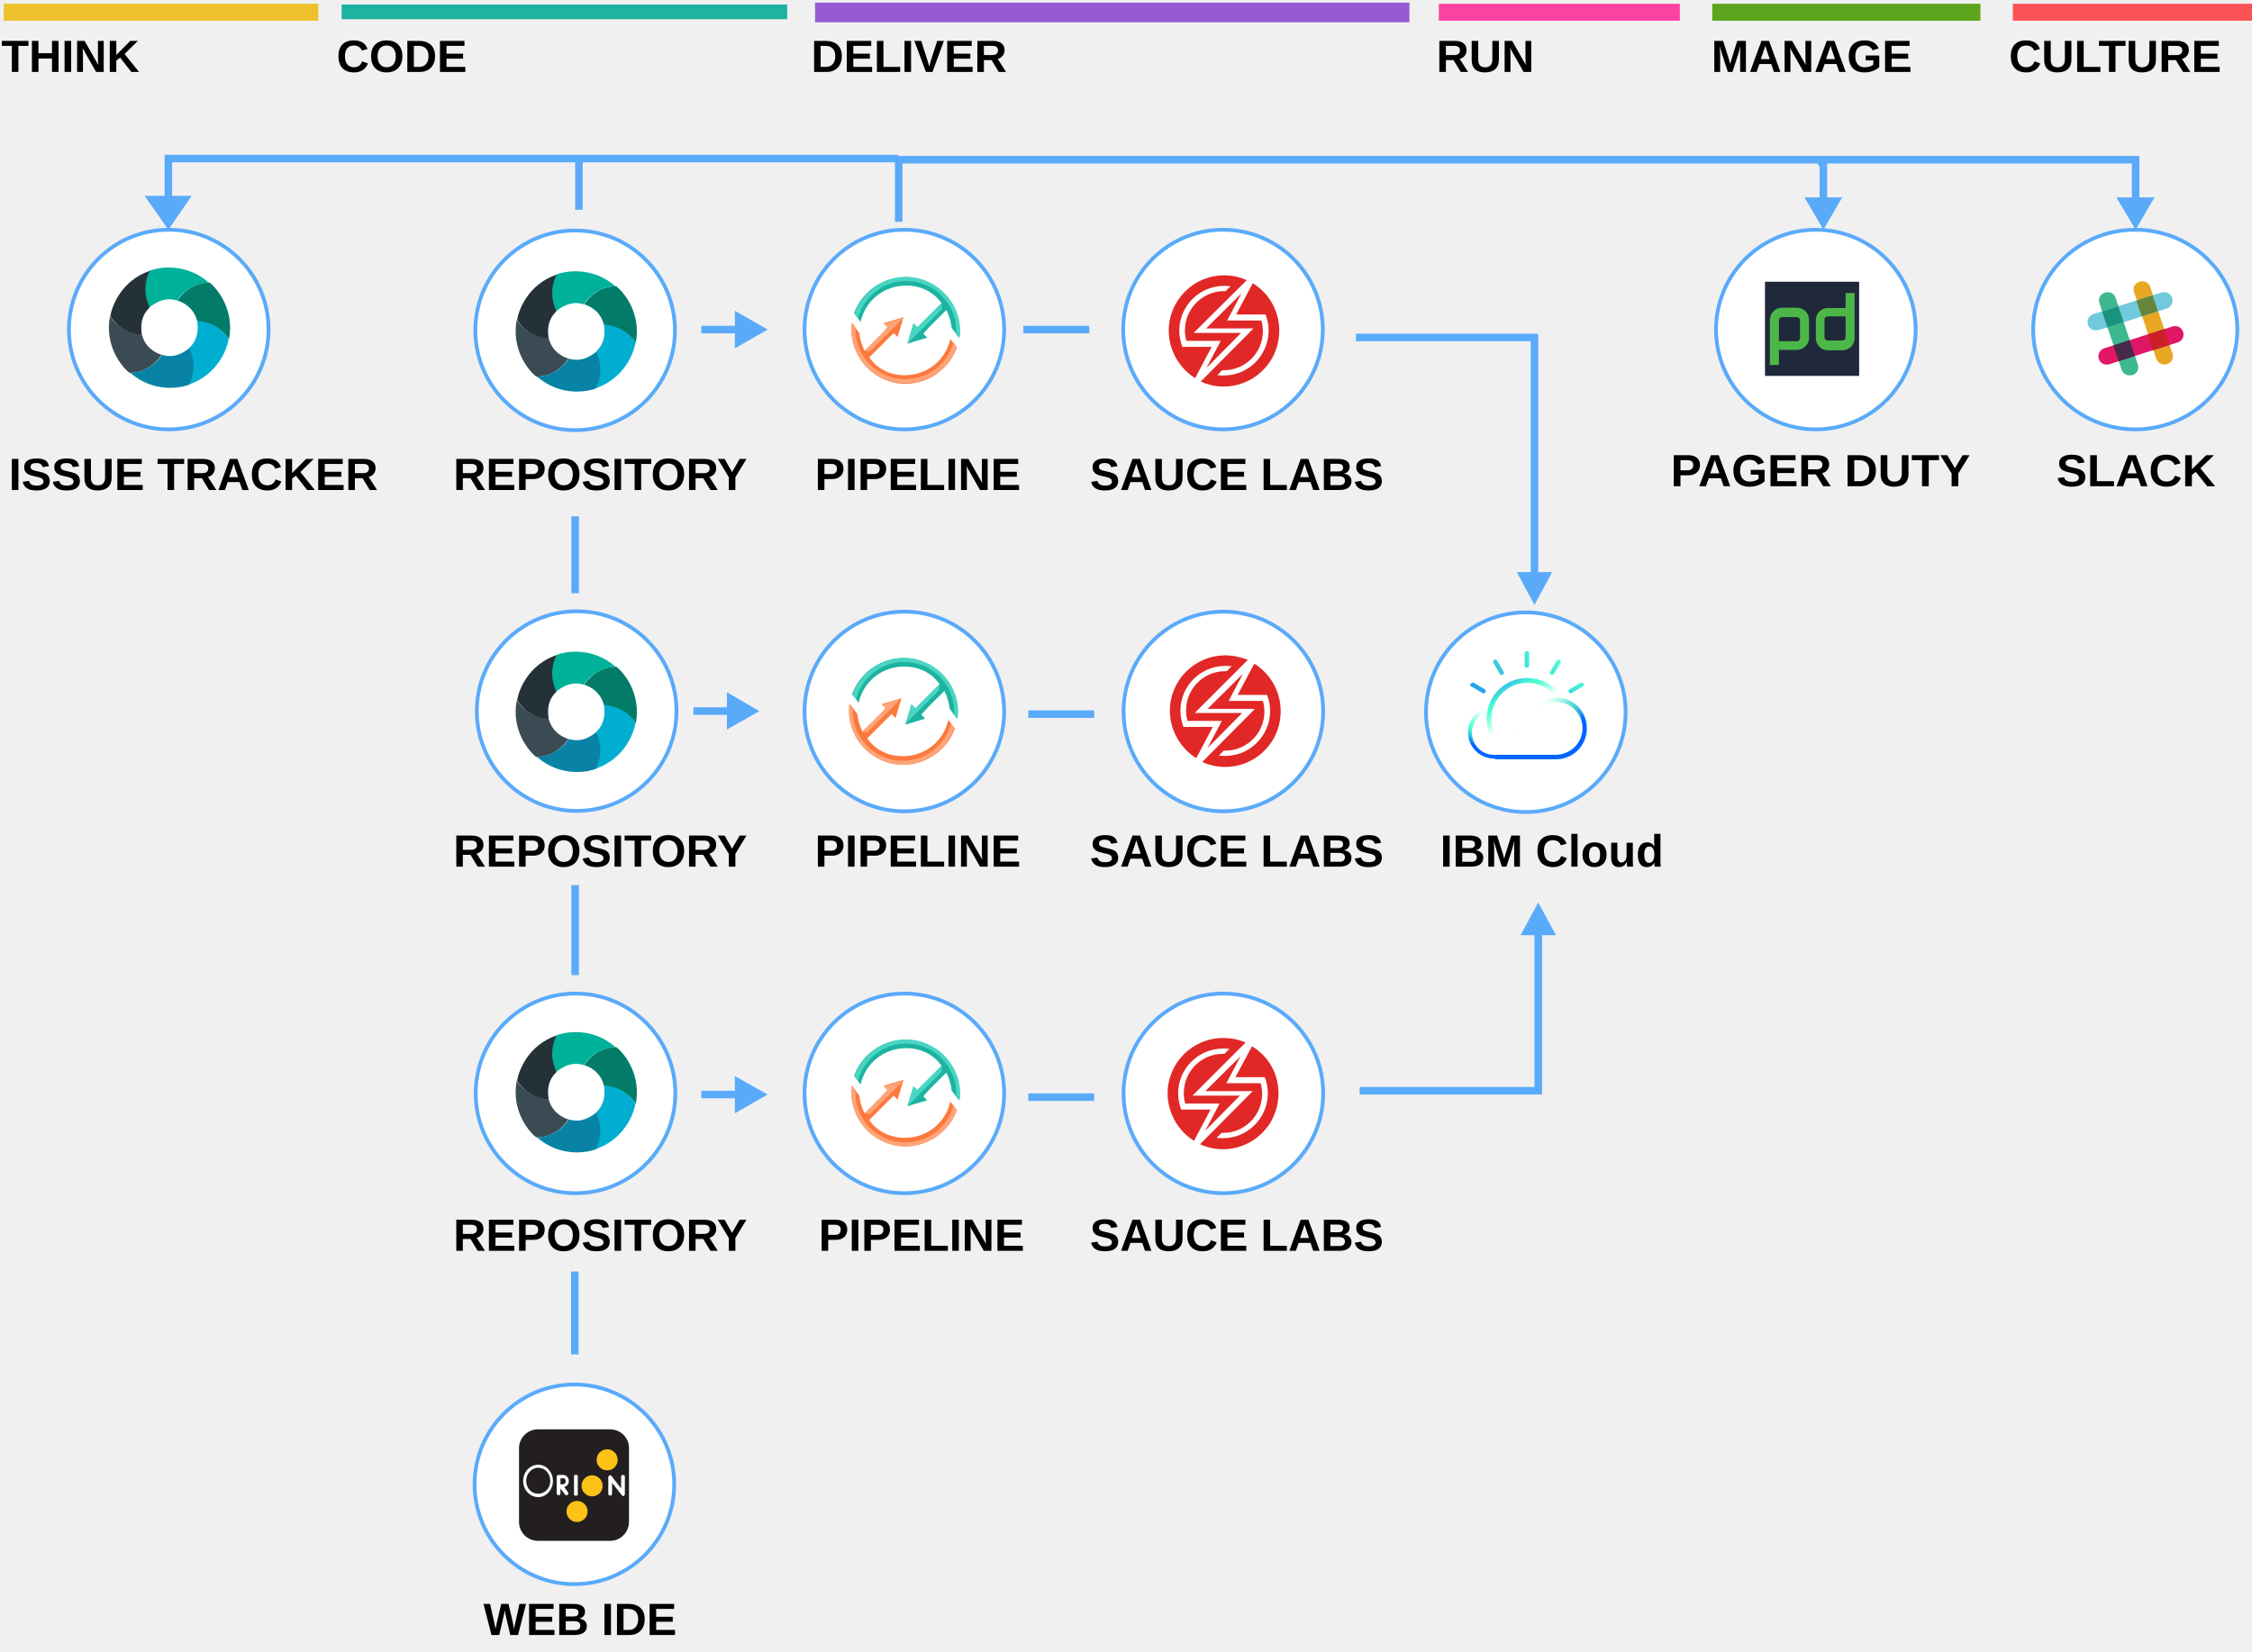
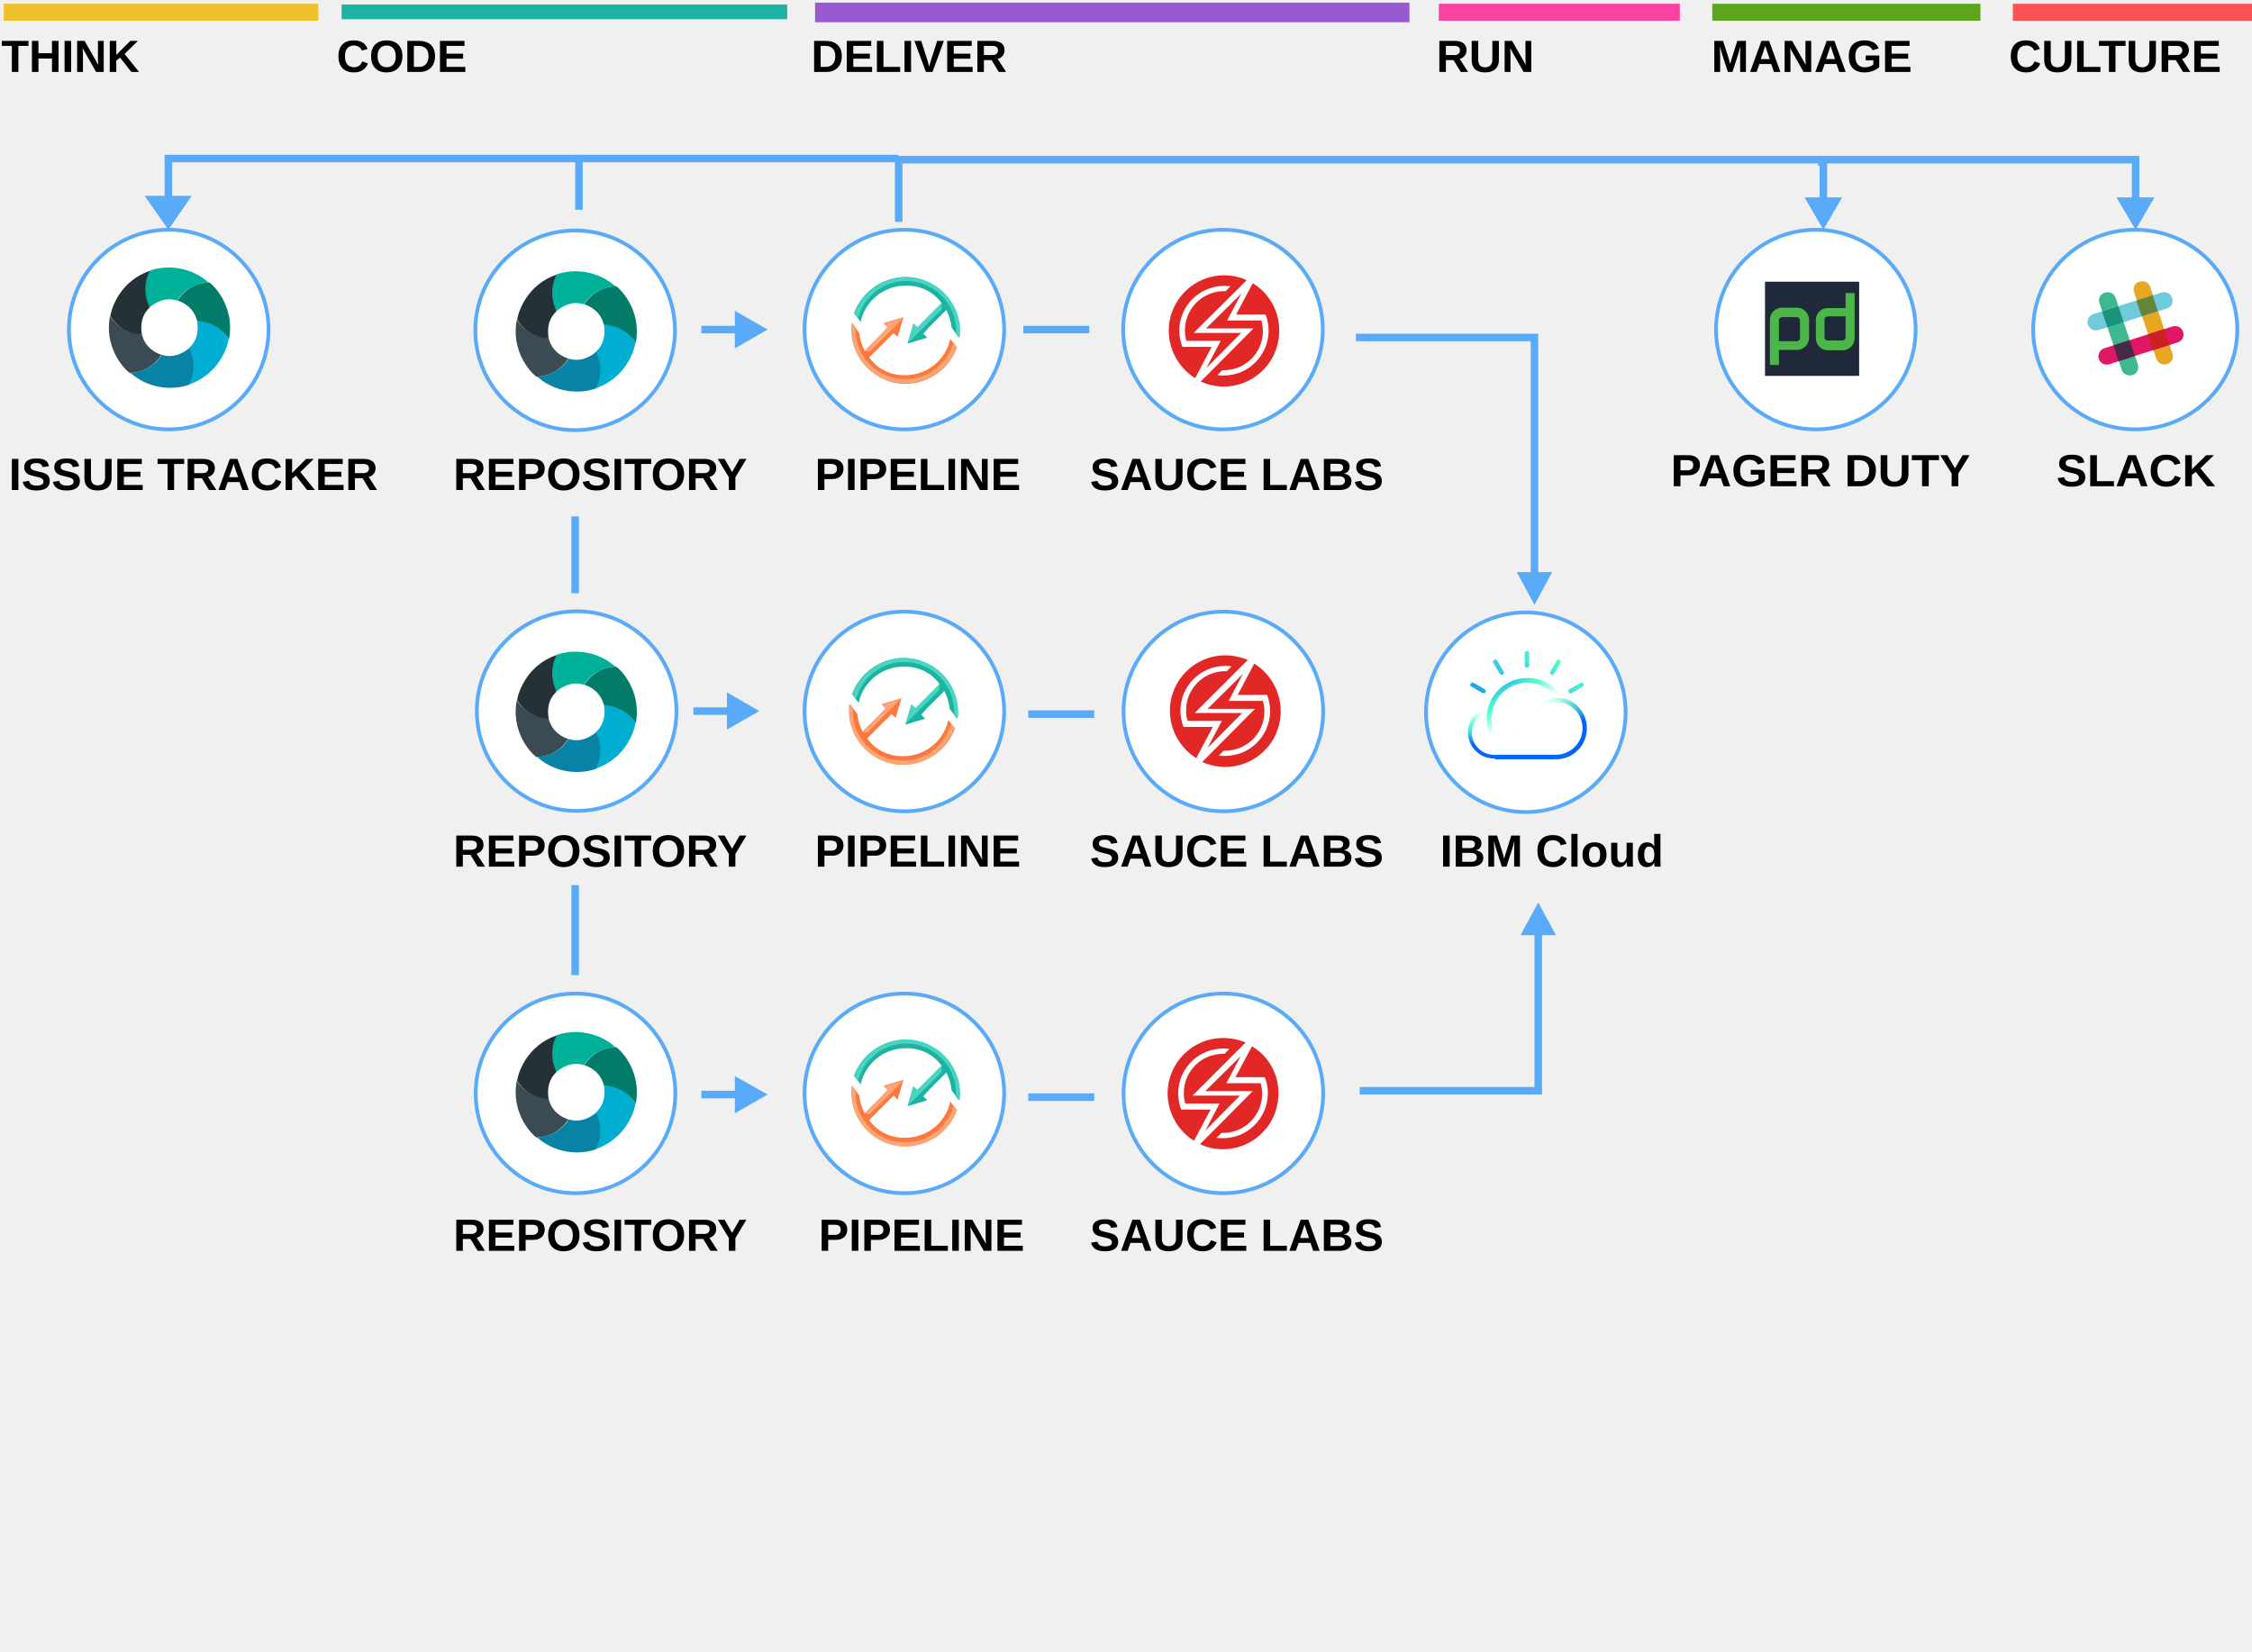
<svg xmlns="http://www.w3.org/2000/svg" version="1.1" id="Layer_1" x="0px" y="0px" viewBox="160 713.6 597.9 438.6" style="enable-background:new 160 713.6 597.9 438.6;" xml:space="preserve">
  <style type="text/css">
	.st0{fill:none;}
	.st1{fill:#FFFFFF;stroke:#5AAAFA;stroke-miterlimit:10;}
	.st2{fill:#231F20;}
	.st3{fill:#FCC215;}
	.st4{fill:#FFFFFF;}
	.st5{fill:#EEC02B;}
	.st6{fill:#1CB3A0;}
	.st7{fill:#975AD1;}
	.st8{fill:#FC42A0;}
	.st9{fill:none;stroke:#5AAAFA;stroke-width:2;stroke-miterlimit:10;}
	.st10{fill:#5AAAFA;}
	.st11{fill:#FD783D;}
	.st12{fill:#FDA578;}
	.st13{fill:#4AD5C3;}
	.st14{fill:#5DA51C;}
	.st15{fill:#FC5255;}
	.st16{fill:#E12826;}
	.st17{fill:#E8A723;}
	.st18{fill:#3EB890;}
	.st19{fill:#E01765;}
	.st20{fill:#472A49;}
	.st21{fill:#CC2027;}
	.st22{fill:#70CADB;}
	.st23{fill:#1A937D;}
	.st24{fill:#65863A;}
	.st25{fill:#1F293A;}
	.st26{fill:#4CB748;}
	.st27{font-family:'Arial'; font-weight: bold}
	.st28{font-size:12px;}
	.st29{fill:#3B4B54;}
	.st30{fill:#0883A5;}
	.st31{fill:#00AED1;}
	.st32{fill:#027C68;}
	.st33{fill:#00B199;}
	.st34{fill:#243238;}
	.st35{fill:url(#SVGID_1_);}
	.st36{fill:url(#SVGID_2_);}
	.st37{fill:#0064FF;}
	.st38{fill:url(#SVGID_3_);}
	.st39{fill:url(#SVGID_4_);}
	.st40{fill:url(#SVGID_5_);}
	.st41{fill:url(#SVGID_6_);}
	.st42{fill:url(#SVGID_7_);}
	.st43{fill:url(#SVGID_8_);}
</style>
  <g>
    <rect id="canvas_background" x="160" y="713.6" class="st0" width="582" height="402" />
  </g>
-   <g id="svg_1">
-     <circle id="svg_2" class="st1" cx="312.5" cy="1107.7" r="26.5" />
-     <path id="XMLID_17_" class="st2" d="M322,1122.7h-19.2c-2.8,0-5-2.3-5-5v-19.6c0-2.8,2.3-5,5-5H322c2.8,0,5,2.3,5,4.9v19.6   C327,1120.4,324.8,1122.7,322,1122.7z" />
-     <circle id="XMLID_16_" class="st3" cx="321.2" cy="1101.2" r="2.8" />
-     <circle id="XMLID_15_" class="st3" cx="317.2" cy="1108.1" r="2.8" />
-     <circle id="XMLID_14_" class="st3" cx="313.2" cy="1114.9" r="2.8" />
-     <path id="XMLID_13_" class="st4" d="M313.1,1110.7h-0.4c-0.2,0-0.3-0.1-0.3-0.3v-4.9c0-0.2,0.1-0.3,0.3-0.3h0.4   c0.2,0,0.3,0.1,0.3,0.3v4.8C313.5,1110.5,313.3,1110.7,313.1,1110.7z" />
-     <path id="XMLID_3_" class="st4" d="M325.4,1105.2L325.4,1105.2c-0.3,0-0.5,0.2-0.5,0.5v3.1l-2.6-3.4l0,0l-0.1-0.1l0,0h-0.1H322l0,0   l0,0h-0.1l0,0c-0.2,0.1-0.3,0.2-0.4,0.4c0,0,0,0,0,0.1l0,0v4.4c0,0.3,0.2,0.5,0.5,0.5l0,0c0.3,0,0.5-0.2,0.5-0.5v-2.9l2.6,3.3   c0.1,0.1,0.1,0.1,0.2,0.2l0,0h0.1l0,0l0,0h0.1l0,0c0.2,0,0.4-0.3,0.4-0.5v-4.6C325.9,1105.4,325.7,1105.2,325.4,1105.2   L325.4,1105.2z" />
-     <path id="XMLID_9_" class="st4" d="M302.9,1102.5c-2.2,0-4,1.9-4,4.3s1.8,4.3,4,4.3s3.9-2,3.9-4.3S305.1,1102.5,302.9,1102.5z    M302.9,1110.2c-1.8,0-3.2-1.5-3.2-3.4s1.4-3.5,3.2-3.5s3.2,1.5,3.2,3.5S304.6,1110.2,302.9,1110.2z" />
-     <path id="XMLID_8_" class="st4" d="M311,1106.9v-0.2c0-0.8-0.7-1.5-1.5-1.5h-0.1h-1.1l0,0c-0.3,0-0.5,0.2-0.5,0.5v4.4   c0,0.3,0.2,0.5,0.5,0.5l0,0c0.3,0,0.5-0.2,0.5-0.5v-1.3l1.2,1.6c0.2,0.2,0.5,0.3,0.7,0.1l0,0c0.2-0.2,0.3-0.5,0.1-0.7l-1-1.4   C310.5,1108.2,311,1107.7,311,1106.9L311,1106.9z M310.2,1106.9c0,0.4-0.3,0.8-0.8,0.8h-0.6l0,0v-1.6h0.6   C309.8,1105.9,310.2,1106.4,310.2,1106.9L310.2,1106.9L310.2,1106.9z" />
-   </g>
  <circle id="svg_3" class="st1" cx="204.8" cy="801.1" r="26.5" />
  <circle id="svg_4" class="st1" cx="312.7" cy="801.3" r="26.5" />
  <circle id="svg_5" class="st1" cx="313.1" cy="902.4" r="26.5" />
  <circle id="svg_6" class="st1" cx="312.8" cy="1003.9" r="26.5" />
  <rect id="svg_7" x="161" y="714.6" class="st5" width="83.5" height="4.5" />
  <rect id="svg_8" x="250.7" y="714.8" class="st6" width="118.3" height="3.9" />
  <rect id="svg_9" x="376.4" y="714.3" class="st7" width="157.8" height="5.2" />
  <rect id="svg_10" x="542" y="714.6" class="st8" width="64" height="4.5" />
  <circle id="svg_11" class="st1" cx="400.1" cy="801.1" r="26.5" />
  <polyline id="svg_15" class="st9" points="204.7,767 204.7,755.7 313.7,755.7 313.7,769.3 " />
  <g id="svg_16">
    <polygon id="svg_17" class="st10" points="210.9,765.6 204.7,774.6 198.4,765.6  " />
  </g>
  <line id="svg_18" class="st9" x1="312.7" y1="871.1" x2="312.7" y2="850.7" />
  <g id="svg_19">
    <g id="svg_20">
      <line id="svg_21" class="st9" x1="356.6" y1="801.1" x2="346.2" y2="801.1" />
      <g id="svg_22">
        <polygon id="svg_23" class="st10" points="355.1,796.1 363.8,801.1 355.1,806.1    " />
      </g>
    </g>
  </g>
  <line id="svg_24" class="st9" x1="449.2" y1="801.1" x2="431.7" y2="801.1" />
  <g id="svg_105">
    <circle id="svg_106" class="st1" cx="565.1" cy="902.7" r="26.5" />
  </g>
  <g id="svg_107">
    <g id="g3-2" transform="scale(1.75) ">
      <g id="svg_108">
        <path id="svg_109" class="st11" d="M235.6,459.2c-0.7,3.2-3.5,5.5-6.9,5.5c-2.3,0-4.2-1-5.4-2.7l3.7-3.7l0.4,0.4l-0.4-0.4l0,0     l0.6,0.6l0.9-3l-3,0.9l0.6,0.6l-0.9,1l-2.6,2.6c-0.4-0.8-0.7-1.7-0.8-2.7l-1.1-1.5c-0.1,0.3-0.1,0.6-0.1,1c0,4.5,3.7,8.2,8.2,8.2     c3.6,0,6.7-2.4,7.8-5.5L235.6,459.2L235.6,459.2z" />
        <polyline id="svg_110" class="st12" points="222.6,461 226.1,457.5 225.5,456.9 228.5,456 223.4,461.1    " />
      </g>
      <g id="svg_111">
        <path id="svg_112" class="st12" d="M228.8,465.9c3.6,0,6.7-2.4,7.8-5.5l-0.5-0.7c-0.9,3.2-3.8,5.6-7.3,5.6     c-4.2,0-7.6-3.4-7.6-7.6c0-0.1,0-0.2,0-0.3l-0.5-0.7c-0.1,0.3-0.1,0.6-0.1,1C220.6,462.3,224.2,465.9,228.8,465.9z" />
        <line id="svg_113" class="st0" x1="222.6" y1="461" x2="223.3" y2="461.3" />
      </g>
    </g>
    <g id="g3-2_1_" transform="scale(1.75) ">
      <g id="svg_114">
        <path id="svg_115" class="st6" d="M222,456.6c0.7-3.2,3.5-5.5,6.9-5.5c2.3,0,4.2,1,5.4,2.7l-3.7,3.7l-0.4-0.4l0.4,0.4l0,0     l-0.6-0.6l-0.9,3l3-0.9l-0.6-0.6l0.9-1l2.6-2.6c0.4,0.8,0.7,1.7,0.8,2.7l1.1,1.5c0.1-0.3,0.1-0.6,0.1-1c0-4.5-3.7-8.2-8.2-8.2     c-3.6,0-6.7,2.4-7.8,5.5L222,456.6L222,456.6z" />
        <polyline id="svg_116" class="st13" points="234.3,453.7 230.6,457.4 230,456.8 229.2,459.8 234.3,454.7    " />
      </g>
      <g id="svg_117">
        <path id="svg_118" class="st13" d="M228.9,449.8c-3.6,0-6.7,2.4-7.8,5.5l0.5,0.7c0.9-3.2,3.8-5.6,7.3-5.6c4.2,0,7.6,3.4,7.6,7.6     c0,0.1,0,0.2,0,0.3l0.5,0.7c0.1-0.3,0.1-0.6,0.1-1C237.1,453.5,233.4,449.8,228.9,449.8L228.9,449.8z" />
        <line id="svg_119" class="st0" x1="235.1" y1="454.7" x2="234.4" y2="454.4" />
      </g>
    </g>
  </g>
  <rect id="svg_120" x="614.6" y="714.6" class="st14" width="71.2" height="4.5" />
  <rect id="svg_121" x="694.4" y="714.6" class="st15" width="63.5" height="4.5" />
  <g id="svg_137">
    <circle id="svg_138" class="st1" cx="484.7" cy="801.1" r="26.5" />
    <g id="svg_139">
      <path id="svg_140" class="st16" d="M485,786.7c-8.1,0-14.7,6.6-14.7,14.7c0,5.1,2.7,9.9,7,12.6l4.4-8.3h-7.8    c-0.5-1.4-0.8-2.8-0.8-4.3c0-6.6,5.4-11.9,11.9-11.9c0.6,0,1.1,0,1.7,0.1l-1.3,1.3c-0.1,0-0.2,0-0.4,0c-5.8,0-10.4,4.7-10.4,10.4    c0,1,0.1,1.9,0.4,2.8h9.1l-3.8,7.2l9.2-9.3h-12.6l14.1-14C489.1,787.1,487.1,786.7,485,786.7" />
      <path id="svg_141" class="st16" d="M492.6,788.8l-4.4,8.3h7.8c2.4,6.1-0.7,13-6.8,15.4c-1.4,0.5-2.8,0.8-4.3,0.8    c-0.6,0-1.2,0-1.7-0.1l1.3-1.3c0.1,0,0.3,0,0.4,0c5.8,0,10.4-4.7,10.4-10.4c0,0,0-1.5-0.4-2.8h-9.1l3.8-7.2l-9.4,9.3h12.6    l-14,14.1c7.4,3.4,16.1,0.1,19.5-7.3C501.4,800.7,499,792.7,492.6,788.8L492.6,788.8z" />
    </g>
  </g>
  <g id="svg_142">
    <ellipse id="svg_143" class="st1" cx="726.9" cy="801.1" rx="27.1" ry="26.5" />
    <g id="XMLID_4_">
      <g id="XMLID_6_">
        <path id="XMLID_21_" class="st17" d="M730.9,789.8c-0.4-1.2-1.6-1.8-2.9-1.4c-1.3,0.4-1.8,1.6-1.4,2.8l5.9,17.7     c0.4,1.1,1.6,1.7,2.8,1.4s1.9-1.6,1.5-2.8C736.7,807.5,730.9,789.8,730.9,789.8z" />
        <path id="XMLID_20_" class="st18" d="M721.7,792.7c-0.4-1.2-1.6-1.8-2.9-1.4c-1.2,0.4-1.8,1.6-1.4,2.8l5.9,17.7     c0.4,1.1,1.6,1.7,2.8,1.4s1.9-1.6,1.5-2.8L721.7,792.7z" />
        <path id="XMLID_19_" class="st19" d="M738.2,804.5c1.2-0.4,1.8-1.6,1.4-2.8c-0.4-1.2-1.6-1.8-2.9-1.4l-18.1,5.8     c-1.1,0.4-1.7,1.6-1.4,2.7c0.3,1.2,1.6,1.9,2.9,1.5C720.1,810.2,738.2,804.5,738.2,804.5z" />
        <path id="XMLID_18_" class="st20" d="M722.5,809.5c1.2-0.4,2.8-0.8,4.3-1.4c-0.4-1.2-0.8-2.7-1.4-4.2l-4.3,1.4L722.5,809.5z" />
        <path id="XMLID_12_" class="st21" d="M731.6,806.6c1.6-0.5,3.2-1,4.3-1.4c-0.4-1.2-0.8-2.7-1.4-4.2l-4.3,1.4L731.6,806.6z" />
        <path id="XMLID_11_" class="st22" d="M735.3,795.5c1.2-0.4,1.8-1.6,1.4-2.8c-0.4-1.2-1.6-1.8-2.9-1.4l-18.1,5.7     c-1.1,0.4-1.7,1.6-1.4,2.7c0.3,1.2,1.6,1.9,2.9,1.5C717.2,801.3,735.3,795.5,735.3,795.5z" />
        <path id="XMLID_10_" class="st23" d="M719.5,800.5c1.2-0.4,2.8-0.8,4.3-1.4c-0.5-1.6-1-3.1-1.4-4.2l-4.3,1.4L719.5,800.5z" />
        <path id="XMLID_7_" class="st24" d="M728.6,797.6c1.6-0.5,3.2-1,4.3-1.4c-0.5-1.6-1-3.1-1.4-4.2l-4.3,1.4L728.6,797.6z" />
      </g>
    </g>
  </g>
  <circle id="svg_144" class="st1" cx="400.1" cy="902.5" r="26.5" />
  <g id="svg_145">
    <circle id="svg_146" class="st1" cx="484.8" cy="902.5" r="26.5" />
  </g>
  <circle id="svg_147" class="st1" cx="400.1" cy="1003.9" r="26.5" />
  <g id="svg_148">
    <circle id="svg_149" class="st1" cx="484.8" cy="1003.9" r="26.5" />
    <g id="svg_150">
      <path id="svg_151" class="st16" d="M484.7,989.2c-8.1,0-14.7,6.6-14.7,14.7c0,5.1,2.7,9.9,7,12.6l4.4-8.3h-7.8    c-0.5-1.4-0.8-2.8-0.8-4.3c0-6.6,5.4-11.9,11.9-11.9c0.6,0,1.1,0,1.7,0.1l-1.3,1.3c-0.1,0-0.2,0-0.4,0c-5.8,0-10.4,4.7-10.4,10.4    c0,1,0.1,1.9,0.4,2.8h9.1l-3.8,7.2l9.2-9.3h-12.6l14.1-14.1C488.9,989.6,486.8,989.2,484.7,989.2" />
      <path id="svg_152" class="st16" d="M492.4,991.4l-4.4,8.2h7.8c2.4,6.1-0.7,13-6.8,15.4c-1.4,0.5-2.8,0.8-4.3,0.8    c-0.6,0-1.2,0-1.7-0.1l1.3-1.3c0.1,0,0.3,0,0.4,0c5.8,0,10.4-4.7,10.4-10.4c0,0,0-1.5-0.4-2.8h-9.1l3.8-7.2l-9.4,9.3h12.6    l-14,14.1c7.4,3.4,16.1,0.1,19.5-7.3C501.2,1003.2,498.8,995.2,492.4,991.4L492.4,991.4z" />
    </g>
  </g>
  <line id="svg_171" class="st9" x1="312.7" y1="972.5" x2="312.7" y2="948.6" />
-   <line id="svg_182" class="st9" x1="312.6" y1="1073.2" x2="312.6" y2="1051.2" />
  <path id="svg_192_2_" class="st9" d="M696.2,769.6" />
  <polyline id="svg_192_1_" class="st9" points="644.1,767.4 644.1,756.6 642.7,756.6 " />
  <g id="svg_193">
    <polygon id="svg_194" class="st10" points="649.1,766 644.1,774.6 639.1,766  " />
  </g>
  <polyline id="svg_197" class="st9" points="727,769.7 727,756 398.6,756 398.6,772.5 " />
  <g id="svg_198">
    <polygon id="svg_199" class="st10" points="732,766 727,774.6 721.9,766  " />
  </g>
  <g id="svg_200">
    <g id="svg_201">
      <polyline id="svg_202" class="st9" points="567.4,866.9 567.4,803.2 520,803.2   " />
      <g id="svg_203">
        <polygon id="svg_204" class="st10" points="572.1,865.5 567.4,874.2 562.7,865.5    " />
      </g>
    </g>
  </g>
  <g id="svg_205">
    <g id="svg_206">
      <polyline id="svg_207" class="st9" points="568.4,960.4 568.4,1003.2 521,1003.2   " />
      <g id="svg_208">
        <polygon id="svg_209" class="st10" points="563.7,961.9 568.4,953.2 573.1,961.9    " />
      </g>
    </g>
  </g>
  <g id="svg_210">
    <g id="svg_211">
      <line id="svg_212" class="st9" x1="354.4" y1="902.4" x2="344.1" y2="902.4" />
      <g id="svg_213">
        <polygon id="svg_214" class="st10" points="353,897.4 361.6,902.4 353,907.3    " />
      </g>
    </g>
  </g>
  <g id="svg_215">
    <g id="svg_216">
      <line id="svg_217" class="st9" x1="356.6" y1="1004.2" x2="346.2" y2="1004.2" />
      <g id="svg_218">
        <polygon id="svg_219" class="st10" points="355.1,999.3 363.8,1004.2 355.1,1009.2    " />
      </g>
    </g>
  </g>
  <g id="svg_220">
    <g id="g3-2_3_" transform="scale(1.75) ">
      <g id="svg_221">
        <path id="svg_222" class="st11" d="M235.3,517c-0.7,3.2-3.5,5.5-6.9,5.5c-2.3,0-4.2-1-5.4-2.7l3.7-3.7l0.4,0.4l-0.4-0.4l0,0     l0.6,0.6l0.9-3l-3,0.9l0.6,0.6l-0.9,1l-2.6,2.6c-0.4-0.8-0.7-1.7-0.8-2.7l-1.1-1.5c-0.1,0.3-0.1,0.6-0.1,1c0,4.5,3.7,8.2,8.2,8.2     c3.6,0,6.7-2.4,7.8-5.5L235.3,517L235.3,517z" />
        <polyline id="svg_223" class="st12" points="222.2,518.8 225.8,515.3 225.2,514.7 228.1,513.8 223,518.9    " />
      </g>
      <g id="svg_224">
        <path id="svg_225" class="st12" d="M228.4,523.8c3.6,0,6.7-2.4,7.8-5.5l-0.5-0.7c-0.9,3.2-3.8,5.6-7.3,5.6     c-4.2,0-7.6-3.4-7.6-7.6c0-0.1,0-0.2,0-0.3l-0.5-0.7c-0.1,0.3-0.1,0.6-0.1,1C220.2,520.1,223.9,523.8,228.4,523.8L228.4,523.8z" />
        <line id="svg_226" class="st0" x1="222.3" y1="518.8" x2="222.9" y2="519.1" />
      </g>
    </g>
    <g id="g3-2_2_" transform="scale(1.75) ">
      <g id="svg_227">
        <path id="svg_228" class="st6" d="M221.7,514.4c0.7-3.2,3.5-5.5,6.9-5.5c2.3,0,4.2,1,5.4,2.7l-3.7,3.7l-0.4-0.4l0.4,0.4l0,0     l-0.6-0.6l-0.9,3l3-0.9l-0.6-0.6l0.9-1l2.6-2.6c0.4,0.8,0.7,1.7,0.8,2.7l1.1,1.5c0.1-0.3,0.1-0.6,0.1-1c0-4.5-3.7-8.2-8.2-8.2     c-3.6,0-6.7,2.4-7.8,5.5L221.7,514.4L221.7,514.4z" />
        <polyline id="svg_229" class="st13" points="234,511.5 230.3,515.2 229.7,514.6 228.8,517.6 233.9,512.5    " />
      </g>
      <g id="svg_230">
        <path id="svg_231" class="st13" d="M228.6,507.6c-3.6,0-6.7,2.4-7.8,5.5l0.5,0.7c0.9-3.2,3.8-5.6,7.3-5.6c4.2,0,7.6,3.4,7.6,7.6     c0,0.1,0,0.2,0,0.3l0.5,0.7c0.1-0.3,0.1-0.6,0.1-1C236.8,511.3,233.1,507.6,228.6,507.6L228.6,507.6z" />
        <line id="svg_232" class="st0" x1="234.7" y1="512.5" x2="234" y2="512.2" />
      </g>
    </g>
  </g>
  <g id="svg_233">
    <g id="g3-2_5_" transform="scale(1.75) ">
      <g id="svg_234">
        <path id="svg_235" class="st11" d="M235.6,574.9c-0.7,3.2-3.5,5.5-6.9,5.5c-2.3,0-4.2-1-5.4-2.7l3.7-3.7l0.4,0.4L227,574l0,0     l0.6,0.6l0.9-3l-3,0.9l0.6,0.6l-0.9,1l-2.6,2.6c-0.4-0.8-0.7-1.7-0.8-2.7l-1.1-1.5c-0.1,0.3-0.1,0.6-0.1,1c0,4.5,3.7,8.2,8.2,8.2     c3.6,0,6.7-2.4,7.8-5.5L235.6,574.9L235.6,574.9z" />
        <polyline id="svg_236" class="st12" points="222.6,576.7 226.1,573.2 225.5,572.6 228.5,571.7 223.4,576.8    " />
      </g>
      <g id="svg_237">
        <path id="svg_238" class="st12" d="M228.8,581.7c3.6,0,6.7-2.4,7.8-5.5l-0.5-0.7c-0.9,3.2-3.8,5.6-7.3,5.6     c-4.2,0-7.6-3.4-7.6-7.6c0-0.1,0-0.2,0-0.3l-0.5-0.7c-0.1,0.3-0.1,0.6-0.1,1C220.6,578,224.2,581.7,228.8,581.7z" />
        <line id="svg_239" class="st0" x1="222.6" y1="576.8" x2="223.3" y2="577.1" />
      </g>
    </g>
    <g id="g3-2_4_" transform="scale(1.75) ">
      <g id="svg_240">
        <path id="svg_241" class="st6" d="M222,572.3c0.7-3.2,3.5-5.5,6.9-5.5c2.3,0,4.2,1,5.4,2.7l-3.7,3.7l-0.4-0.4l0.4,0.4l0,0     l-0.6-0.6l-0.9,3l3-0.9l-0.6-0.6l0.9-1l2.6-2.6c0.4,0.8,0.7,1.7,0.8,2.7l1.1,1.5c0.1-0.3,0.1-0.6,0.1-1c0-4.5-3.7-8.2-8.2-8.2     c-3.6,0-6.7,2.4-7.8,5.5L222,572.3L222,572.3z" />
        <polyline id="svg_242" class="st13" points="234.3,569.4 230.6,573.1 230,572.6 229.2,575.5 234.3,570.4    " />
      </g>
      <g id="svg_243">
        <path id="svg_244" class="st13" d="M228.9,565.5c-3.6,0-6.7,2.4-7.8,5.5l0.5,0.7c0.9-3.2,3.8-5.6,7.3-5.6c4.2,0,7.6,3.4,7.6,7.6     c0,0.1,0,0.2,0,0.3l0.5,0.7c0.1-0.3,0.1-0.6,0.1-1C237.1,569.2,233.4,565.5,228.9,565.5L228.9,565.5z" />
        <line id="svg_245" class="st0" x1="235.1" y1="570.5" x2="234.4" y2="570.2" />
      </g>
    </g>
  </g>
  <g id="svg_246">
    <path id="svg_247" class="st16" d="M485.3,887.6c-8.1,0-14.7,6.6-14.7,14.7c0,5.1,2.7,9.9,7,12.6l4.4-8.3h-7.8   c-0.5-1.4-0.8-2.8-0.8-4.3c0-6.6,5.4-11.9,11.9-11.9c0.6,0,1.1,0,1.7,0.1l-1.3,1.3c-0.1,0-0.2,0-0.4,0c-5.8,0-10.4,4.7-10.4,10.4   c0,1,0.1,1.9,0.4,2.8h9.1l-3.8,7.2l9.2-9.3h-12.6l14.1-14.1C489.5,888.1,487.4,887.6,485.3,887.6" />
    <path id="svg_248" class="st16" d="M493,889.8l-4.4,8.3h7.8c2.4,6.1-0.7,13-6.8,15.4c-1.4,0.5-2.8,0.8-4.3,0.8   c-0.6,0-1.2,0-1.7-0.1l1.3-1.3c0.1,0,0.3,0,0.4,0c5.8,0,10.4-4.7,10.4-10.4c0,0,0-1.5-0.4-2.8h-9.1l3.8-7.2l-9.4,9.3h12.6l-14,14.1   c7.4,3.4,16.1,0.1,19.5-7.3C501.8,901.7,499.3,893.7,493,889.8L493,889.8z" />
  </g>
  <g id="svg_279">
    <circle id="svg_280" class="st1" cx="642.1" cy="801.1" r="26.5" />
    <g id="svg_281">
      <rect id="XMLID_1_" x="628.6" y="788.4" class="st25" width="25" height="25" />
      <path id="XMLID_5_" class="st26" d="M650,791.4v4h-0.8h-2h-2c-1.7,0-3.1,1.4-3.1,3.2v4.8c0,1.7,1.4,3.2,3.1,3.2h4    c1.7,0,3.2-1.4,3.2-3.2v-1.5v-3.4v-7.1H650z M650,798.5v1.6v3.1c0,0.4-0.4,0.8-0.8,0.8h-4c-0.4,0-0.8-0.4-0.8-0.8v-4.8    c0-0.4,0.4-0.8,0.8-0.8h2h2h0.8V798.5L650,798.5z" />
      <path id="XMLID_2_" class="st26" d="M632.3,810.5v-4h0.8h2h2c1.7,0,3.2-1.4,3.2-3.2v-4.8c0-1.7-1.4-3.2-3.2-3.2h-4    c-1.7,0-3.2,1.4-3.2,3.2v1.5v3.4v7.1H632.3L632.3,810.5z M632.3,803.4v-1.7v-3.1c0-0.4,0.4-0.8,0.8-0.8h4c0.4,0,0.8,0.4,0.8,0.8    v4.8c0,0.4-0.4,0.8-0.8,0.8h-2h-2h-0.8V803.4z" />
    </g>
  </g>
  <line id="svg_298" class="st9" x1="450.5" y1="903.2" x2="433" y2="903.2" />
  <line id="svg_299" class="st9" x1="450.5" y1="1004.9" x2="433" y2="1004.9" />
  <line id="svg_361" class="st9" x1="313.4" y1="755.7" x2="398.5" y2="755.7" />
  <line id="svg_367" class="st0" x1="302.9" y1="1087.9" x2="302.9" y2="1088.4" />
  <text id="headerSVG.think" transform="matrix(1 0 0 1 160.35 732.6999)" class="st27 st28">THINK</text>
  <text id="headerSVG.code" transform="matrix(1 0 0 1 249.35 732.6999)" class="st27 st28">CODE</text>
  <text id="headerSVG.deliver" transform="matrix(1 0 0 1 375.35 732.6999)" class="st27 st28">DELIVER</text>
  <text id="headerSVG.run" transform="matrix(1 0 0 1 541.35 732.6999)" class="st27 st28">RUN</text>
  <text id="headerSVG.manage" transform="matrix(1 0 0 1 614.35 732.6999)" class="st27 st28">MANAGE</text>
  <text id="headerSVG.culture" transform="matrix(1 0 0 1 693.35 732.6999)" class="st27 st28">CULTURE</text>
  <text id="headerSVG.issueTracker" transform="matrix(1 0 0 1 162.35 843.6999)" class="st27 st28">ISSUE TRACKER</text>
  <text id="headerSVG.repository1" transform="matrix(1 0 0 1 280.35 843.6999)" class="st27 st28">REPOSITORY</text>
  <text id="headerSVG.pipeline1" transform="matrix(1 0 0 1 376.35 843.6999)" class="st27 st28">PIPELINE</text>
  <text id="headerSVG.pipeline2" transform="matrix(1 0 0 1 376.35 943.7)" class="st27 st28">PIPELINE</text>
  <text id="headerSVG.pipeline3" transform="matrix(1 0 0 1 377.35 1045.7)" class="st27 st28">PIPELINE</text>
  <text id="headerSVG.saucelabs1" transform="matrix(1 0 0 1 449.35 843.6999)" class="st27 st28">SAUCE LABS</text>
  <text id="headerSVG.saucelabs2" transform="matrix(1 0 0 1 449.35 943.7)" class="st27 st28">SAUCE LABS</text>
  <text id="headerSVG.saucelabs3" transform="matrix(1 0 0 1 449.35 1045.7)" class="st27 st28">SAUCE LABS</text>
  <text id="headerSVG.ibmCloud" transform="matrix(1 0 0 1 542.35 943.7)" class="st27 st28">IBM Cloud</text>
  <text id="headerSVG.repository2" transform="matrix(1 0 0 1 280.35 943.7)" class="st27 st28">REPOSITORY</text>
  <text id="headerSVG.repository3" transform="matrix(1 0 0 1 280.35 1045.7)" class="st27 st28">REPOSITORY</text>
-   <text id="headerSVG.webIde" transform="matrix(1 0 0 1 288.35 1147.7)" class="st27 st28">WEB IDE</text>
  <text id="headerSVG.slack" transform="matrix(1.0228 0 0 1 705.9434 842.7007)" class="st27 st28">SLACK</text>
  <text id="headerSVG.pagerDuty" transform="matrix(1.0228 0 0 1 603.5674 842.7007)" class="st27 st28">PAGER DUTY</text>
  <g>
    <path class="st0" d="M197.5,802.3c-6-7.3,1.1-17,2.3-17" />
    <path class="st29" d="M197.7,802.5c-0.1,0-0.3,0-0.4-0.1c-0.1,0-0.3,0-0.6-0.1c-4.1-0.6-6.4-3-7.5-4.8c-1.5,7.9,3.1,13.5,5.2,15.1   c2.3,0,5.9-0.9,8.5-4.8C201.5,807.4,198.6,806,197.7,802.5z" />
    <path class="st30" d="M203,807.8c-0.1,0.1-0.2,0.2-0.2,0.3c-0.1,0.1-0.2,0.3-0.3,0.4c-2.5,3.2-5.8,4-7.9,4.1   c6.1,5.3,13.2,4.1,15.7,3.1c1.1-2,2.2-5.6,0.1-9.8C209.1,807,206.4,808.9,203,807.8z" />
    <path class="st31" d="M210.3,805.9c0.1,0.1,0.1,0.2,0.1,0.4c0.1,0.1,0.1,0.3,0.2,0.5c1.5,3.8,0.6,7-0.4,8.9   c7.6-2.7,10.1-9.4,10.5-12.1c-1.2-2-3.7-4.7-8.4-5C212.6,800.2,212.9,803.5,210.3,805.9z" />
    <path class="st32" d="M212.3,798.7c0.1,0,0.3,0,0.4,0.1c0.1,0,0.3,0,0.6,0.1c4.1,0.6,6.4,3,7.5,4.8c1.5-7.9-3.1-13.5-5.2-15.1   c-2.3,0-5.9,0.9-8.5,4.8C208.5,793.8,211.4,795.2,212.3,798.7z" />
    <path class="st33" d="M207,793.4c0.1-0.1,0.2-0.2,0.2-0.3c0.1-0.1,0.2-0.3,0.3-0.4c2.5-3.2,5.8-4,7.9-4.1   c-6.1-5.3-13.2-4.1-15.7-3.1c-1.1,2-2.2,5.6-0.1,9.8C200.9,794.2,203.6,792.3,207,793.4z" />
    <path class="st34" d="M199.7,795.3c-0.1-0.1-0.1-0.2-0.1-0.4c-0.1-0.1-0.1-0.3-0.2-0.5c-1.5-3.8-0.6-7,0.4-8.9   c-7.6,2.6-10.1,9.4-10.5,12c1.2,2,3.7,4.7,8.4,5C197.4,801,197.1,797.7,199.7,795.3z" />
  </g>
  <g>
    <path class="st0" d="M305.5,803.3c-6-7.3,1.1-17,2.3-17" />
    <path class="st29" d="M305.7,803.5c-0.1,0-0.3,0-0.4-0.1c-0.1,0-0.3,0-0.6-0.1c-4.1-0.6-6.4-3-7.5-4.8c-1.5,7.9,3.1,13.5,5.2,15.1   c2.3,0,5.9-0.9,8.5-4.8C309.5,808.4,306.6,807,305.7,803.5z" />
    <path class="st30" d="M311,808.8c-0.1,0.1-0.2,0.2-0.2,0.3c-0.1,0.1-0.2,0.3-0.3,0.4c-2.5,3.2-5.8,4-7.9,4.1   c6.1,5.3,13.2,4.1,15.7,3.1c1.1-2,2.2-5.6,0.1-9.8C317.1,808,314.4,809.9,311,808.8z" />
    <path class="st31" d="M318.3,806.9c0.1,0.1,0.1,0.2,0.1,0.4c0.1,0.1,0.1,0.3,0.2,0.5c1.5,3.8,0.6,7-0.4,8.9   c7.6-2.7,10.1-9.4,10.5-12.1c-1.2-2-3.7-4.7-8.4-5C320.6,801.2,320.9,804.5,318.3,806.9z" />
    <path class="st32" d="M320.3,799.7c0.1,0,0.3,0,0.4,0.1c0.1,0,0.3,0,0.6,0.1c4.1,0.6,6.4,3,7.5,4.8c1.5-7.9-3.1-13.5-5.2-15.1   c-2.3,0-5.9,0.9-8.5,4.8C316.5,794.8,319.4,796.2,320.3,799.7z" />
    <path class="st33" d="M315,794.4c0.1-0.1,0.2-0.2,0.2-0.3c0.1-0.1,0.2-0.3,0.3-0.4c2.5-3.2,5.8-4,7.9-4.1   c-6.1-5.3-13.2-4.1-15.7-3.1c-1.1,2-2.2,5.6-0.1,9.8C308.9,795.2,311.6,793.3,315,794.4z" />
    <path class="st34" d="M307.7,796.3c-0.1-0.1-0.1-0.2-0.1-0.4c-0.1-0.1-0.1-0.3-0.2-0.5c-1.5-3.8-0.6-7,0.4-8.9   c-7.6,2.6-10.1,9.4-10.5,12c1.2,2,3.7,4.7,8.4,5C305.4,802,305.1,798.7,307.7,796.3z" />
  </g>
  <g>
    <path class="st0" d="M305.5,904.3c-6-7.3,1.1-17,2.3-17" />
    <path class="st29" d="M305.7,904.5c-0.1,0-0.3,0-0.4-0.1c-0.1,0-0.3,0-0.6-0.1c-4.1-0.6-6.4-3-7.5-4.8c-1.5,7.9,3.1,13.5,5.2,15.1   c2.3,0,5.9-0.9,8.5-4.8C309.5,909.4,306.6,908,305.7,904.5z" />
    <path class="st30" d="M311,909.8c-0.1,0.1-0.2,0.2-0.2,0.3c-0.1,0.1-0.2,0.3-0.3,0.4c-2.5,3.2-5.8,4-7.9,4.1   c6.1,5.3,13.2,4.1,15.7,3.1c1.1-2,2.2-5.6,0.1-9.8C317.1,909,314.4,910.9,311,909.8z" />
    <path class="st31" d="M318.3,907.9c0.1,0.1,0.1,0.2,0.1,0.4c0.1,0.1,0.1,0.3,0.2,0.5c1.5,3.8,0.6,7-0.4,8.9   c7.6-2.7,10.1-9.4,10.5-12.1c-1.2-2-3.7-4.7-8.4-5C320.6,902.2,320.9,905.5,318.3,907.9z" />
    <path class="st32" d="M320.3,900.7c0.1,0,0.3,0,0.4,0.1c0.1,0,0.3,0,0.6,0.1c4.1,0.6,6.4,3,7.5,4.8c1.5-7.9-3.1-13.5-5.2-15.1   c-2.3,0-5.9,0.9-8.5,4.8C316.5,895.8,319.4,897.2,320.3,900.7z" />
    <path class="st33" d="M315,895.4c0.1-0.1,0.2-0.2,0.2-0.3c0.1-0.1,0.2-0.3,0.3-0.4c2.5-3.2,5.8-4,7.9-4.1   c-6.1-5.3-13.2-4.1-15.7-3.1c-1.1,2-2.2,5.6-0.1,9.8C308.9,896.2,311.6,894.3,315,895.4z" />
    <path class="st34" d="M307.7,897.3c-0.1-0.1-0.1-0.2-0.1-0.4c-0.1-0.1-0.1-0.3-0.2-0.5c-1.5-3.8-0.6-7,0.4-8.9   c-7.6,2.6-10.1,9.4-10.5,12c1.2,2,3.7,4.7,8.4,5C305.4,903,305.1,899.7,307.7,897.3z" />
  </g>
  <g>
    <path class="st0" d="M305.5,1005.3c-6-7.3,1.1-17,2.3-17" />
    <path class="st29" d="M305.7,1005.5c-0.1,0-0.3,0-0.4-0.1c-0.1,0-0.3,0-0.6-0.1c-4.1-0.6-6.4-3-7.5-4.8c-1.5,7.9,3.1,13.5,5.2,15.1   c2.3,0,5.9-0.9,8.5-4.8C309.5,1010.4,306.6,1009,305.7,1005.5z" />
    <path class="st30" d="M311,1010.8c-0.1,0.1-0.2,0.2-0.2,0.3c-0.1,0.1-0.2,0.3-0.3,0.4c-2.5,3.2-5.8,4-7.9,4.1   c6.1,5.3,13.2,4.1,15.7,3.1c1.1-2,2.2-5.6,0.1-9.8C317.1,1010,314.4,1011.9,311,1010.8z" />
    <path class="st31" d="M318.3,1008.9c0.1,0.1,0.1,0.2,0.1,0.4c0.1,0.1,0.1,0.3,0.2,0.5c1.5,3.8,0.6,7-0.4,8.9   c7.6-2.7,10.1-9.4,10.5-12.1c-1.2-2-3.7-4.7-8.4-5C320.6,1003.2,320.9,1006.5,318.3,1008.9z" />
    <path class="st32" d="M320.3,1001.7c0.1,0,0.3,0,0.4,0.1c0.1,0,0.3,0,0.6,0.1c4.1,0.6,6.4,3,7.5,4.8c1.5-7.9-3.1-13.5-5.2-15.1   c-2.3,0-5.9,0.9-8.5,4.8C316.5,996.8,319.4,998.2,320.3,1001.7z" />
    <path class="st33" d="M315,996.4c0.1-0.1,0.2-0.2,0.2-0.3c0.1-0.1,0.2-0.3,0.3-0.4c2.5-3.2,5.8-4,7.9-4.1   c-6.1-5.3-13.2-4.1-15.7-3.1c-1.1,2-2.2,5.6-0.1,9.8C308.9,997.2,311.6,995.3,315,996.4z" />
    <path class="st34" d="M307.7,998.3c-0.1-0.1-0.1-0.2-0.1-0.4c-0.1-0.1-0.1-0.3-0.2-0.5c-1.5-3.8-0.6-7,0.4-8.9   c-7.6,2.6-10.1,9.4-10.5,12c1.2,2,3.7,4.7,8.4,5C305.4,1004,305.1,1000.7,307.7,998.3z" />
  </g>
  <g>
    <linearGradient id="SVGID_1_" gradientUnits="userSpaceOnUse" x1="557.63" y1="-120.509" x2="562.373" y2="-111.855" gradientTransform="matrix(1 0 0 -1 -4.44 793.1099)">
      <stop offset="0.11" style="stop-color:#0064FF" />
      <stop offset="0.15" style="stop-color:#0E7FF7" />
      <stop offset="0.24" style="stop-color:#26ADEA" />
      <stop offset="0.31" style="stop-color:#38D1DF" />
      <stop offset="0.39" style="stop-color:#45EAD8" />
      <stop offset="0.45" style="stop-color:#4DFAD4" />
      <stop offset="0.51" style="stop-color:#50FFD2" />
      <stop offset="1" style="stop-color:#50FFD2;stop-opacity:0" />
    </linearGradient>
    <path class="st35" d="M556.9,914L556.9,914c-0.1,0-0.2,0-0.3,0c-3.2,0-5.8-2.6-5.8-5.8s2.6-5.8,5.8-5.8s5.8,2.6,5.8,5.8l0,0l0,0   h1.2c0-3.8-3.1-7-6.9-7l0,0h-0.1l0,0c-0.4,0-0.9,0-1.3,0.1l0,0c-3.8,0.8-6.2,4.5-5.4,8.2c0.7,3.2,3.5,5.5,6.8,5.5h0.4L556.9,914   L556.9,914z" />
    <linearGradient id="SVGID_2_" gradientUnits="userSpaceOnUse" x1="583.348" y1="-117.547" x2="572.685" y2="-108.498" gradientTransform="matrix(1 0 0 -1 -4.44 793.1099)">
      <stop offset="0.19" style="stop-color:#0064FF" />
      <stop offset="0.2" style="stop-color:#0267FE" />
      <stop offset="0.3" style="stop-color:#2497EB" />
      <stop offset="0.4" style="stop-color:#3CB9DD" />
      <stop offset="0.47" style="stop-color:#4BCED5" />
      <stop offset="0.52" style="stop-color:#50D6D2" />
      <stop offset="1" style="stop-color:#50FFD2;stop-opacity:0" />
    </linearGradient>
    <path class="st36" d="M575.1,899L575.1,899c-0.1,0-0.2,0-0.3,0c-0.6-0.1-1.1-0.2-1.7-0.2h-0.3c-3.1,0.1-5.9,1.9-7.1,4.7h1.3   c0.3-0.6,0.7-1,1.2-1.5c1.3-1.3,3.1-2,5-2c0.2,0,0.5,0,0.7,0l0,0h0.1l0,0c3.9,0.5,6.6,4,6.1,7.8c-0.4,3.5-3.5,6.2-7,6.2H573v1.2   h0.1c4.6,0,8.2-3.7,8.2-8.2C581.3,903.2,578.8,899.9,575.1,899L575.1,899z" />
    <rect x="556.9" y="914" class="st37" width="16.1" height="1.2" />
    <linearGradient id="SVGID_3_" gradientUnits="userSpaceOnUse" x1="562.529" y1="-99.556" x2="571.947" y2="-114.468" gradientTransform="matrix(1 0 0 -1 -4.44 793.1099)">
      <stop offset="0" style="stop-color:#0064FF" />
      <stop offset="3.000000e-02" style="stop-color:#0975FA" />
      <stop offset="0.12" style="stop-color:#22A6EC" />
      <stop offset="0.2" style="stop-color:#36CDE1" />
      <stop offset="0.28" style="stop-color:#44E8D9" />
      <stop offset="0.35" style="stop-color:#4DF9D4" />
      <stop offset="0.4" style="stop-color:#50FFD2" />
      <stop offset="0.71" style="stop-color:#50FFD2;stop-opacity:0" />
    </linearGradient>
    <path class="st38" d="M565.5,894.9c5.3,0,9.5,4.2,9.5,9.5s-4.2,9.5-9.5,9.5s-9.5-4.2-9.5-9.5S560.3,894.9,565.5,894.9 M565.5,893.6   c-5.9,0-10.8,4.8-10.8,10.8s4.8,10.8,10.8,10.8c5.9,0,10.8-4.8,10.8-10.8S571.5,893.6,565.5,893.6L565.5,893.6L565.5,893.6z" />
    <linearGradient id="SVGID_4_" gradientUnits="userSpaceOnUse" x1="565.793" y1="-88.008" x2="550.427" y2="-114.088" gradientTransform="matrix(1 0 0 -1 -4.44 793.1099)">
      <stop offset="0" style="stop-color:#50FFD2" />
      <stop offset="1" style="stop-color:#0064FF" />
    </linearGradient>
    <path class="st39" d="M550.7,895.9l2.9,1.7c0.3,0.2,0.6,0,0.8-0.2c0.2-0.3,0-0.6-0.2-0.8l0,0l-2.9-1.7c-0.3-0.2-0.6,0-0.8,0.2   C550.2,895.4,550.3,895.8,550.7,895.9L550.7,895.9z" />
    <linearGradient id="SVGID_5_" gradientUnits="userSpaceOnUse" x1="567.405" y1="-88.959" x2="552.039" y2="-115.039" gradientTransform="matrix(1 0 0 -1 -4.44 793.1099)">
      <stop offset="0" style="stop-color:#50FFD2" />
      <stop offset="1" style="stop-color:#0064FF" />
    </linearGradient>
    <path class="st40" d="M558.2,892.5c0.2,0.3,0.6,0.4,0.8,0.2c0.3-0.2,0.4-0.6,0.2-0.8l0,0l-1.7-2.9c-0.2-0.3-0.6-0.4-0.8-0.2   c-0.3,0.2-0.4,0.6-0.2,0.8l0,0L558.2,892.5z" />
    <linearGradient id="SVGID_6_" gradientUnits="userSpaceOnUse" x1="572.091" y1="-91.72" x2="556.725" y2="-117.8" gradientTransform="matrix(1 0 0 -1 -4.44 793.1099)">
      <stop offset="0" style="stop-color:#50FFD2" />
      <stop offset="1" style="stop-color:#0064FF" />
    </linearGradient>
    <path class="st41" d="M565.4,890.9c0.3,0,0.6-0.3,0.6-0.6l0,0V887c0-0.3-0.3-0.6-0.6-0.6s-0.6,0.3-0.6,0.6l0,0v3.3   C564.8,890.7,565.1,890.9,565.4,890.9L565.4,890.9z" />
    <linearGradient id="SVGID_7_" gradientUnits="userSpaceOnUse" x1="578.612" y1="-95.562" x2="563.247" y2="-121.642" gradientTransform="matrix(1 0 0 -1 -4.44 793.1099)">
      <stop offset="0" style="stop-color:#50FFD2" />
      <stop offset="1" style="stop-color:#0064FF" />
    </linearGradient>
    <path class="st42" d="M571.8,892.7c0.3,0.2,0.6,0,0.8-0.2l0,0l1.7-2.9c0.2-0.3,0-0.6-0.2-0.8c-0.3-0.2-0.6,0-0.8,0.2l-1.7,2.9   C571.4,892.1,571.5,892.5,571.8,892.7L571.8,892.7z" />
    <linearGradient id="SVGID_8_" gradientUnits="userSpaceOnUse" x1="585.102" y1="-99.385" x2="569.737" y2="-125.466" gradientTransform="matrix(1 0 0 -1 -4.44 793.1099)">
      <stop offset="0" style="stop-color:#50FFD2" />
      <stop offset="1" style="stop-color:#0064FF" />
    </linearGradient>
    <path class="st43" d="M577,897.7c0.1,0,0.2,0,0.3-0.1l2.9-1.7c0.3-0.2,0.4-0.6,0.2-0.8c-0.2-0.3-0.6-0.4-0.8-0.2l-2.9,1.7   c-0.3,0.2-0.4,0.6-0.2,0.8C576.6,897.5,576.8,897.7,577,897.7L577,897.7z" />
  </g>
</svg>
